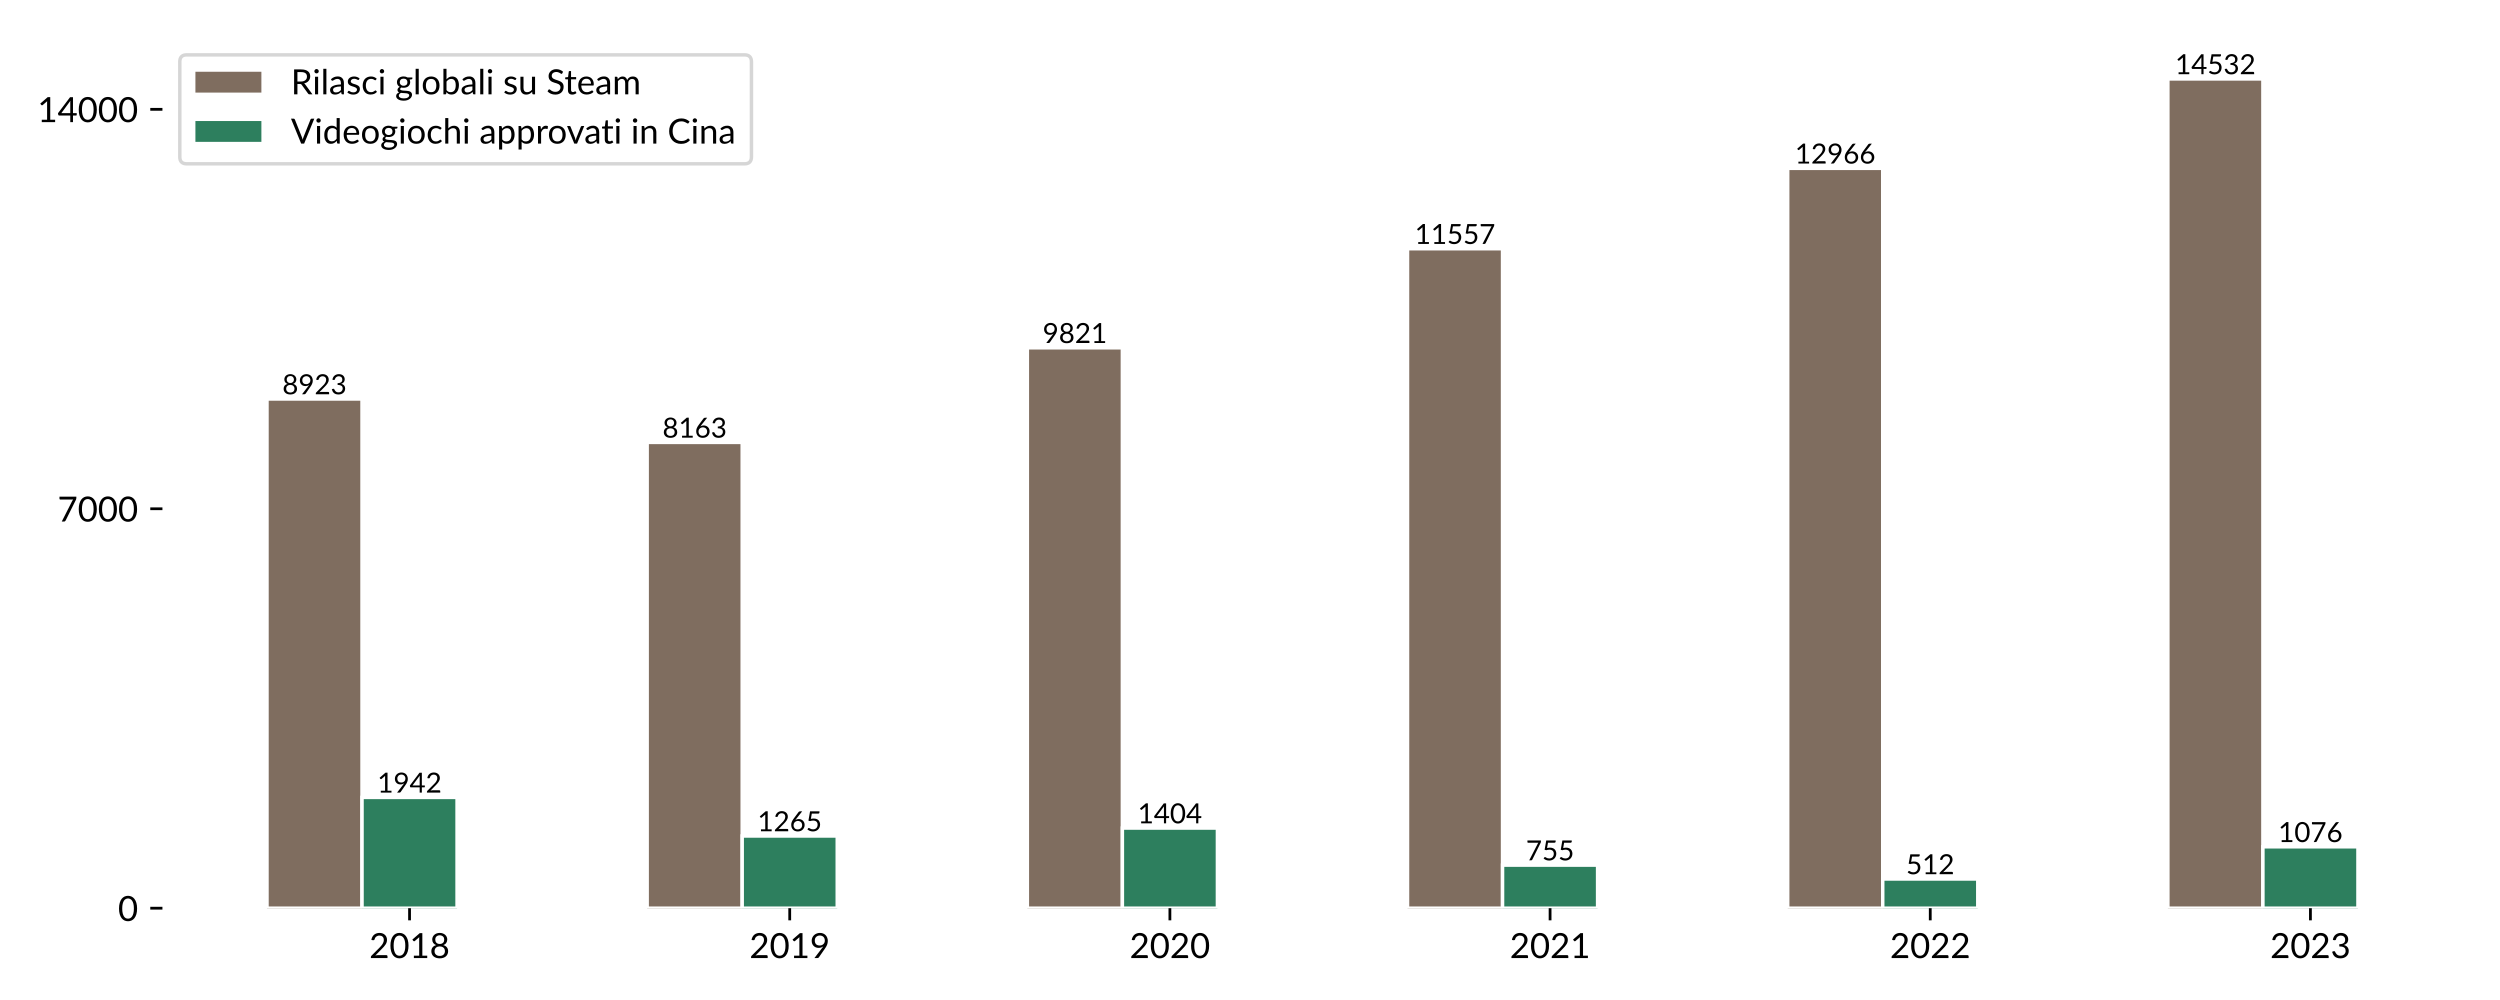
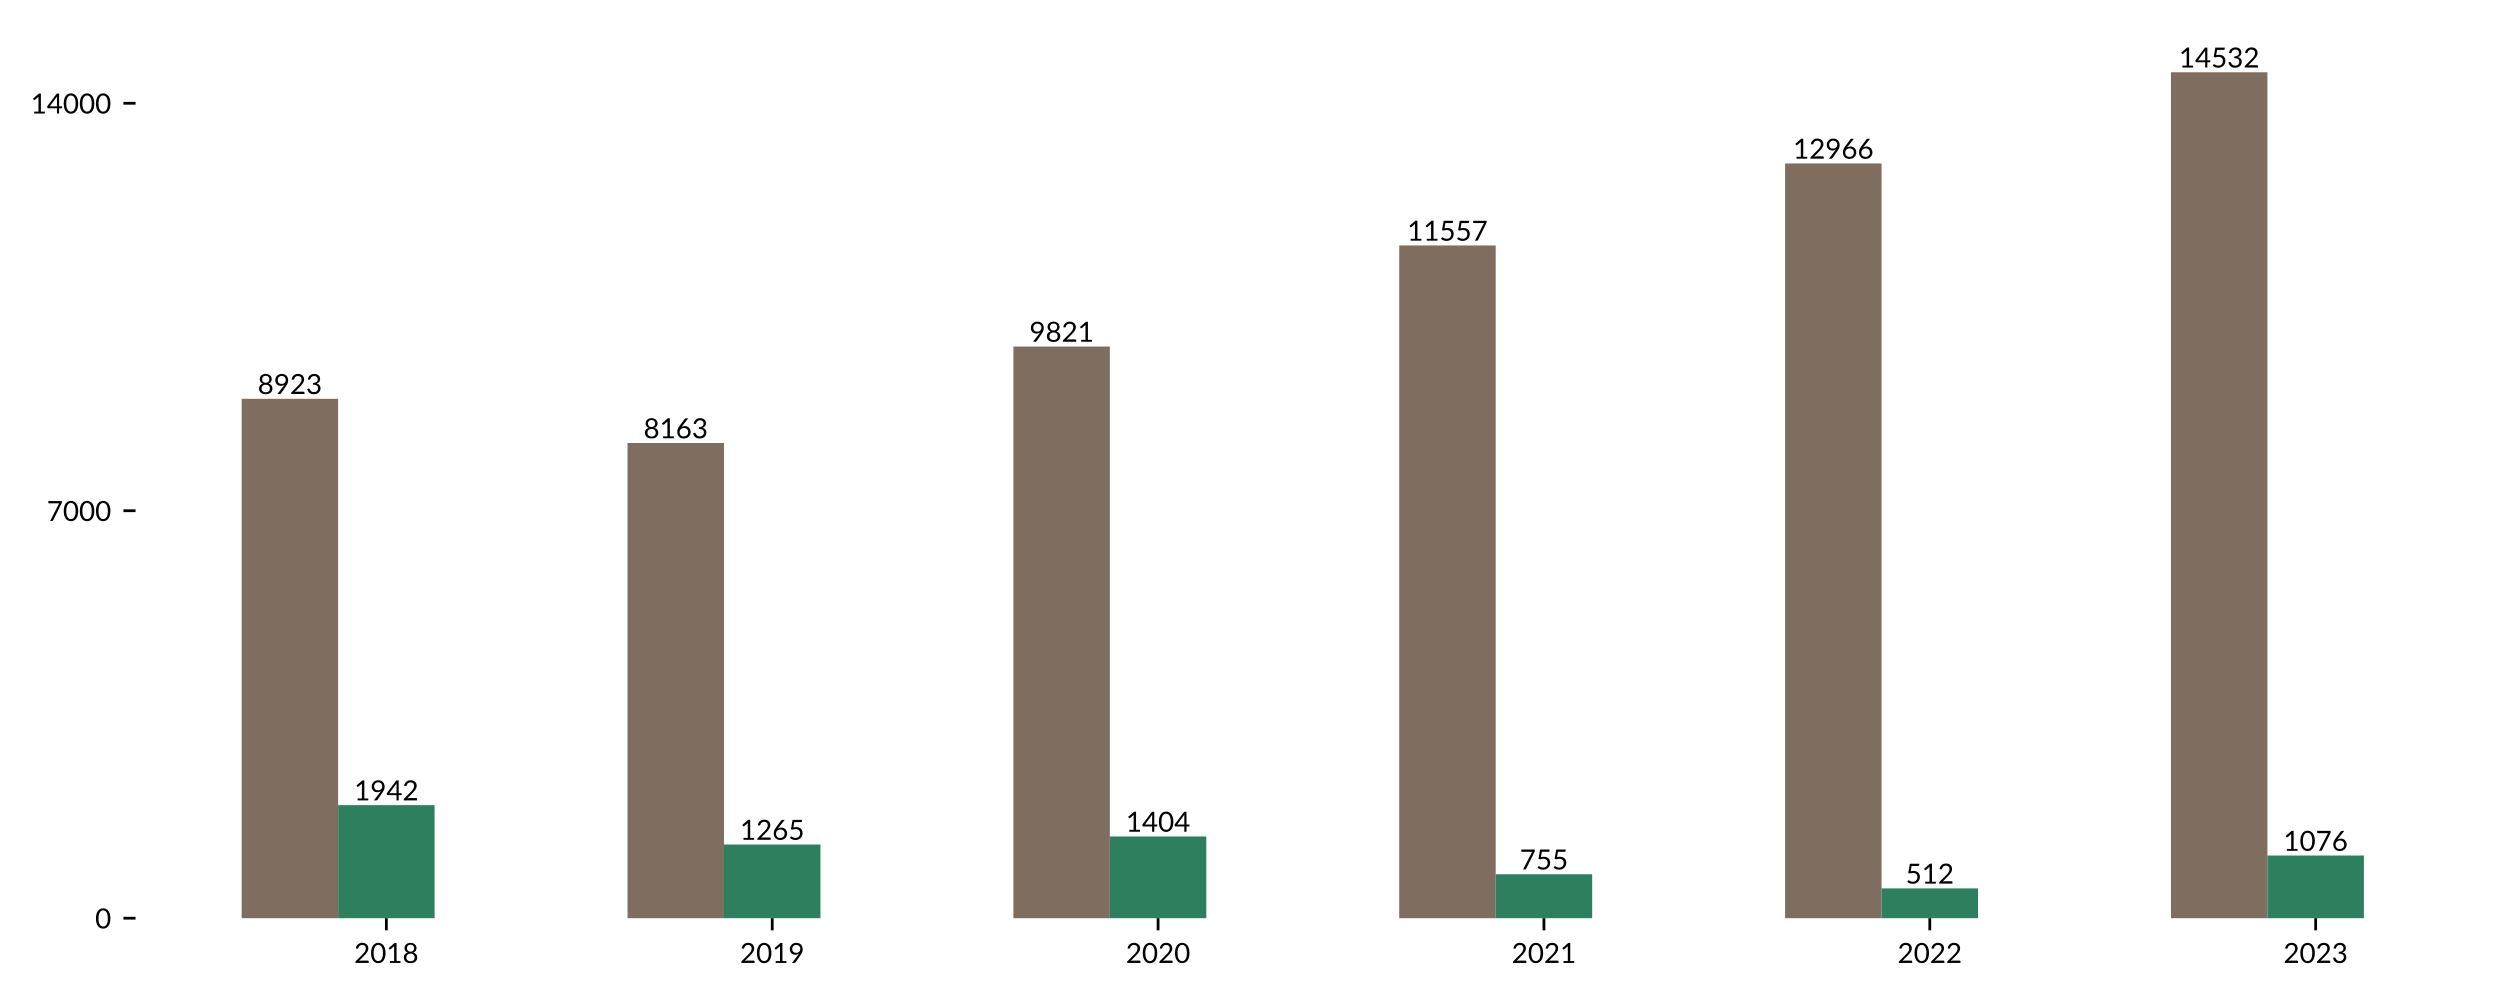
<svg xmlns="http://www.w3.org/2000/svg" xmlns:xlink="http://www.w3.org/1999/xlink" width="720pt" height="288pt" viewBox="0 0 720 288" version="1.1">
  <defs>
    <style type="text/css">*{stroke-linejoin: round; stroke-linecap: butt}</style>
  </defs>
  <g id="figure_1">
    <g id="patch_1">
      <path d="M 0 288  L 720 288  L 720 0  L 0 0  z " style="fill: #ffffff" />
    </g>
    <g id="axes_1">
      <g id="patch_2">
-         <path d="M 46.78 261.56  L 709.2 261.56  L 709.2 10.8  L 46.78 10.8  z " style="fill: #ffffff" />
+         <path d="M 39.04 264.44  L 711.36 264.44  L 711.36 8.64  L 39.04 8.64  L 39.04 264.44  z " style="fill: none; opacity: 0" />
      </g>
      <g id="patch_3">
-         <path d="M 76.89 261.56  L 104.263 261.56  L 104.263 114.919  L 76.89 114.919  z " clip-path="url(#pa97b9d5996)" style="fill: #7f6d5f; stroke: #ffffff; stroke-linejoin: miter" />
+         <path d="M 69.6 264.44  L 97.382 264.44  L 97.382 114.852  L 69.6 114.852  z " clip-path="url(#p65683d912c)" style="fill: #7f6d5f" />
      </g>
      <g id="patch_4">
-         <path d="M 186.381 261.56  L 213.754 261.56  L 213.754 127.409  L 186.381 127.409  z " clip-path="url(#pa97b9d5996)" style="fill: #7f6d5f; stroke: #ffffff; stroke-linejoin: miter" />
+         <path d="M 180.727 264.44  L 208.509 264.44  L 208.509 127.593  L 180.727 127.593  z " clip-path="url(#p65683d912c)" style="fill: #7f6d5f" />
      </g>
      <g id="patch_5">
-         <path d="M 295.872 261.56  L 323.245 261.56  L 323.245 100.162  L 295.872 100.162  z " clip-path="url(#pa97b9d5996)" style="fill: #7f6d5f; stroke: #ffffff; stroke-linejoin: miter" />
+         <path d="M 291.855 264.44  L 319.636 264.44  L 319.636 99.798  L 291.855 99.798  z " clip-path="url(#p65683d912c)" style="fill: #7f6d5f" />
      </g>
      <g id="patch_6">
-         <path d="M 405.363 261.56  L 432.735 261.56  L 432.735 71.632  L 405.363 71.632  z " clip-path="url(#pa97b9d5996)" style="fill: #7f6d5f; stroke: #ffffff; stroke-linejoin: miter" />
+         <path d="M 402.982 264.44  L 430.764 264.44  L 430.764 70.695  L 402.982 70.695  z " clip-path="url(#p65683d912c)" style="fill: #7f6d5f" />
      </g>
      <g id="patch_7">
-         <path d="M 514.854 261.56  L 542.226 261.56  L 542.226 48.477  L 514.854 48.477  z " clip-path="url(#pa97b9d5996)" style="fill: #7f6d5f; stroke: #ffffff; stroke-linejoin: miter" />
+         <path d="M 514.109 264.44  L 541.891 264.44  L 541.891 47.074  L 514.109 47.074  z " clip-path="url(#p65683d912c)" style="fill: #7f6d5f" />
      </g>
      <g id="patch_8">
-         <path d="M 624.345 261.56  L 651.717 261.56  L 651.717 22.741  L 624.345 22.741  z " clip-path="url(#pa97b9d5996)" style="fill: #7f6d5f; stroke: #ffffff; stroke-linejoin: miter" />
+         <path d="M 625.236 264.44  L 653.018 264.44  L 653.018 20.821  L 625.236 20.821  z " clip-path="url(#p65683d912c)" style="fill: #7f6d5f" />
      </g>
      <g id="patch_9">
-         <path d="M 104.263 261.56  L 131.635 261.56  L 131.635 229.645  L 104.263 229.645  z " clip-path="url(#pa97b9d5996)" style="fill: #2d7f5e; stroke: #ffffff; stroke-linejoin: miter" />
+         <path d="M 97.382 264.44  L 125.164 264.44  L 125.164 231.884  L 97.382 231.884  z " clip-path="url(#p65683d912c)" style="fill: #2d7f5e" />
      </g>
      <g id="patch_10">
-         <path d="M 213.754 261.56  L 241.126 261.56  L 241.126 240.771  L 213.754 240.771  z " clip-path="url(#pa97b9d5996)" style="fill: #2d7f5e; stroke: #ffffff; stroke-linejoin: miter" />
+         <path d="M 208.509 264.44  L 236.291 264.44  L 236.291 243.233  L 208.509 243.233  z " clip-path="url(#p65683d912c)" style="fill: #2d7f5e" />
      </g>
      <g id="patch_11">
-         <path d="M 323.245 261.56  L 350.617 261.56  L 350.617 238.487  L 323.245 238.487  z " clip-path="url(#pa97b9d5996)" style="fill: #2d7f5e; stroke: #ffffff; stroke-linejoin: miter" />
+         <path d="M 319.636 264.44  L 347.418 264.44  L 347.418 240.903  L 319.636 240.903  z " clip-path="url(#p65683d912c)" style="fill: #2d7f5e" />
      </g>
      <g id="patch_12">
-         <path d="M 432.735 261.56  L 460.108 261.56  L 460.108 249.152  L 432.735 249.152  z " clip-path="url(#pa97b9d5996)" style="fill: #2d7f5e; stroke: #ffffff; stroke-linejoin: miter" />
+         <path d="M 430.764 264.44  L 458.545 264.44  L 458.545 251.783  L 430.764 251.783  z " clip-path="url(#p65683d912c)" style="fill: #2d7f5e" />
      </g>
      <g id="patch_13">
-         <path d="M 542.226 261.56  L 569.599 261.56  L 569.599 253.146  L 542.226 253.146  z " clip-path="url(#pa97b9d5996)" style="fill: #2d7f5e; stroke: #ffffff; stroke-linejoin: miter" />
+         <path d="M 541.891 264.44  L 569.673 264.44  L 569.673 255.857  L 541.891 255.857  z " clip-path="url(#p65683d912c)" style="fill: #2d7f5e" />
      </g>
      <g id="patch_14">
-         <path d="M 651.717 261.56  L 679.09 261.56  L 679.09 243.877  L 651.717 243.877  z " clip-path="url(#pa97b9d5996)" style="fill: #2d7f5e; stroke: #ffffff; stroke-linejoin: miter" />
+         <path d="M 653.018 264.44  L 680.8 264.44  L 680.8 246.402  L 653.018 246.402  z " clip-path="url(#p65683d912c)" style="fill: #2d7f5e" />
      </g>
      <g id="matplotlib.axis_1">
        <g id="xtick_1">
          <g id="line2d_1">
            <defs>
-               <path id="m1e571881f1" d="M 0 0  L 0 3.5  " style="stroke: #000000; stroke-width: 0.8" />
+               <path id="maa64f10be1" d="M 0 0  L 0 3.5  " style="stroke: #000000; stroke-width: 0.8" />
            </defs>
            <g>
-               <use xlink:href="#m1e571881f1" x="117.949" y="261.56" style="stroke: #000000; stroke-width: 0.8" />
+               <use xlink:href="#maa64f10be1" x="111.273" y="264.44" style="stroke: #000000; stroke-width: 0.8" />
            </g>
          </g>
          <g id="text_1">
-             <text style="font: 10px 'Lato', sans-serif; text-anchor: middle" x="117.949" y="275.926" transform="rotate(-0 117.9491 275.9256)">2018</text>
+             <text style="font: 8px 'Lato', sans-serif; text-anchor: middle" x="111.273" y="277.332" transform="rotate(-0 111.2727 277.3325)">2018</text>
          </g>
        </g>
        <g id="xtick_2">
          <g id="line2d_2">
            <g>
-               <use xlink:href="#m1e571881f1" x="227.44" y="261.56" style="stroke: #000000; stroke-width: 0.8" />
+               <use xlink:href="#maa64f10be1" x="222.4" y="264.44" style="stroke: #000000; stroke-width: 0.8" />
            </g>
          </g>
          <g id="text_2">
-             <text style="font: 10px 'Lato', sans-serif; text-anchor: middle" x="227.44" y="275.926" transform="rotate(-0 227.44 275.9256)">2019</text>
+             <text style="font: 8px 'Lato', sans-serif; text-anchor: middle" x="222.4" y="277.332" transform="rotate(-0 222.4 277.3325)">2019</text>
          </g>
        </g>
        <g id="xtick_3">
          <g id="line2d_3">
            <g>
-               <use xlink:href="#m1e571881f1" x="336.931" y="261.56" style="stroke: #000000; stroke-width: 0.8" />
+               <use xlink:href="#maa64f10be1" x="333.527" y="264.44" style="stroke: #000000; stroke-width: 0.8" />
            </g>
          </g>
          <g id="text_3">
-             <text style="font: 10px 'Lato', sans-serif; text-anchor: middle" x="336.931" y="275.926" transform="rotate(-0 336.9309 275.9256)">2020</text>
+             <text style="font: 8px 'Lato', sans-serif; text-anchor: middle" x="333.527" y="277.332" transform="rotate(-0 333.5273 277.3325)">2020</text>
          </g>
        </g>
        <g id="xtick_4">
          <g id="line2d_4">
            <g>
-               <use xlink:href="#m1e571881f1" x="446.422" y="261.56" style="stroke: #000000; stroke-width: 0.8" />
+               <use xlink:href="#maa64f10be1" x="444.655" y="264.44" style="stroke: #000000; stroke-width: 0.8" />
            </g>
          </g>
          <g id="text_4">
-             <text style="font: 10px 'Lato', sans-serif; text-anchor: middle" x="446.422" y="275.926" transform="rotate(-0 446.4218 275.9256)">2021</text>
+             <text style="font: 8px 'Lato', sans-serif; text-anchor: middle" x="444.655" y="277.332" transform="rotate(-0 444.6545 277.3325)">2021</text>
          </g>
        </g>
        <g id="xtick_5">
          <g id="line2d_5">
            <g>
-               <use xlink:href="#m1e571881f1" x="555.913" y="261.56" style="stroke: #000000; stroke-width: 0.8" />
+               <use xlink:href="#maa64f10be1" x="555.782" y="264.44" style="stroke: #000000; stroke-width: 0.8" />
            </g>
          </g>
          <g id="text_5">
-             <text style="font: 10px 'Lato', sans-serif; text-anchor: middle" x="555.913" y="275.926" transform="rotate(-0 555.9127 275.9256)">2022</text>
+             <text style="font: 8px 'Lato', sans-serif; text-anchor: middle" x="555.782" y="277.332" transform="rotate(-0 555.7818 277.3325)">2022</text>
          </g>
        </g>
        <g id="xtick_6">
          <g id="line2d_6">
            <g>
-               <use xlink:href="#m1e571881f1" x="665.404" y="261.56" style="stroke: #000000; stroke-width: 0.8" />
+               <use xlink:href="#maa64f10be1" x="666.909" y="264.44" style="stroke: #000000; stroke-width: 0.8" />
            </g>
          </g>
          <g id="text_6">
-             <text style="font: 10px 'Lato', sans-serif; text-anchor: middle" x="665.404" y="275.926" transform="rotate(-0 665.4036 275.9256)">2023</text>
+             <text style="font: 8px 'Lato', sans-serif; text-anchor: middle" x="666.909" y="277.332" transform="rotate(-0 666.9091 277.3325)">2023</text>
          </g>
        </g>
      </g>
      <g id="matplotlib.axis_2">
        <g id="ytick_1">
          <g id="line2d_7">
            <defs>
-               <path id="md0f2b1295f" d="M 0 0  L -3.5 0  " style="stroke: #000000; stroke-width: 0.8" />
+               <path id="m5295525df4" d="M 0 0  L -3.5 0  " style="stroke: #000000; stroke-width: 0.8" />
            </defs>
            <g>
-               <use xlink:href="#md0f2b1295f" x="46.78" y="261.56" style="stroke: #000000; stroke-width: 0.8" />
+               <use xlink:href="#m5295525df4" x="39.04" y="264.44" style="stroke: #000000; stroke-width: 0.8" />
            </g>
          </g>
          <g id="text_7">
-             <text style="font: 10px 'Lato', sans-serif; text-anchor: end" x="39.78" y="265.243" transform="rotate(-0 39.78 265.2428)">0</text>
+             <text style="font: 8px 'Lato', sans-serif; text-anchor: end" x="32.04" y="267.386" transform="rotate(-0 32.04 267.3863)">0</text>
          </g>
        </g>
        <g id="ytick_2">
          <g id="line2d_8">
            <g>
-               <use xlink:href="#md0f2b1295f" x="46.78" y="146.522" style="stroke: #000000; stroke-width: 0.8" />
+               <use xlink:href="#m5295525df4" x="39.04" y="147.09" style="stroke: #000000; stroke-width: 0.8" />
            </g>
          </g>
          <g id="text_8">
-             <text style="font: 10px 'Lato', sans-serif; text-anchor: end" x="39.78" y="150.205" transform="rotate(-0 39.78 150.2047)">7000</text>
+             <text style="font: 8px 'Lato', sans-serif; text-anchor: end" x="32.04" y="150.036" transform="rotate(-0 32.04 150.036)">7000</text>
          </g>
        </g>
        <g id="ytick_3">
          <g id="line2d_9">
            <g>
-               <use xlink:href="#md0f2b1295f" x="46.78" y="31.484" style="stroke: #000000; stroke-width: 0.8" />
+               <use xlink:href="#m5295525df4" x="39.04" y="29.74" style="stroke: #000000; stroke-width: 0.8" />
            </g>
          </g>
          <g id="text_9">
-             <text style="font: 10px 'Lato', sans-serif; text-anchor: end" x="39.78" y="35.167" transform="rotate(-0 39.78 35.16666)">14000</text>
+             <text style="font: 8px 'Lato', sans-serif; text-anchor: end" x="32.04" y="32.686" transform="rotate(-0 32.04 32.68582)">14000</text>
          </g>
        </g>
      </g>
      <g id="text_10">
-         <text style="font: 8px 'Lato', sans-serif; text-anchor: middle" x="90.576" y="113.547" transform="rotate(-0 90.57636 113.5468)">8923</text>
+         <text style="font: 8px 'Lato', sans-serif; text-anchor: middle" x="83.491" y="113.48" transform="rotate(-0 83.49091 113.4795)">8923</text>
      </g>
      <g id="text_11">
-         <text style="font: 8px 'Lato', sans-serif; text-anchor: middle" x="200.067" y="126.037" transform="rotate(-0 200.0673 126.0367)">8163</text>
+         <text style="font: 8px 'Lato', sans-serif; text-anchor: middle" x="194.618" y="126.22" transform="rotate(-0 194.6182 126.2204)">8163</text>
      </g>
      <g id="text_12">
-         <text style="font: 8px 'Lato', sans-serif; text-anchor: middle" x="309.558" y="98.789" transform="rotate(-0 309.5582 98.78908)">9821</text>
+         <text style="font: 8px 'Lato', sans-serif; text-anchor: middle" x="305.745" y="98.425" transform="rotate(-0 305.7455 98.42515)">9821</text>
      </g>
      <g id="text_13">
-         <text style="font: 8px 'Lato', sans-serif; text-anchor: middle" x="419.049" y="70.26" transform="rotate(-0 419.0491 70.25964)">11557</text>
+         <text style="font: 8px 'Lato', sans-serif; text-anchor: middle" x="416.873" y="69.322" transform="rotate(-0 416.8727 69.32229)">11557</text>
      </g>
      <g id="text_14">
-         <text style="font: 8px 'Lato', sans-serif; text-anchor: middle" x="528.54" y="47.104" transform="rotate(-0 528.54 47.10411)">12966</text>
+         <text style="font: 8px 'Lato', sans-serif; text-anchor: middle" x="528" y="45.701" transform="rotate(-0 528 45.70137)">12966</text>
      </g>
      <g id="text_15">
-         <text style="font: 8px 'Lato', sans-serif; text-anchor: middle" x="638.031" y="21.368" transform="rotate(-0 638.0309 21.36845)">14532</text>
+         <text style="font: 8px 'Lato', sans-serif; text-anchor: middle" x="639.127" y="19.448" transform="rotate(-0 639.1273 19.44845)">14532</text>
      </g>
      <g id="text_16">
-         <text style="font: 8px 'Lato', sans-serif; text-anchor: middle" x="117.949" y="228.273" transform="rotate(-0 117.9491 228.2727)">1942</text>
+         <text style="font: 8px 'Lato', sans-serif; text-anchor: middle" x="111.273" y="230.511" transform="rotate(-0 111.2727 230.5112)">1942</text>
      </g>
      <g id="text_17">
-         <text style="font: 8px 'Lato', sans-serif; text-anchor: middle" x="227.44" y="239.398" transform="rotate(-0 227.44 239.3985)">1265</text>
+         <text style="font: 8px 'Lato', sans-serif; text-anchor: middle" x="222.4" y="241.861" transform="rotate(-0 222.4 241.8606)">1265</text>
      </g>
      <g id="text_18">
-         <text style="font: 8px 'Lato', sans-serif; text-anchor: middle" x="336.931" y="237.114" transform="rotate(-0 336.9309 237.1141)">1404</text>
+         <text style="font: 8px 'Lato', sans-serif; text-anchor: middle" x="333.527" y="239.53" transform="rotate(-0 333.5273 239.5304)">1404</text>
      </g>
      <g id="text_19">
-         <text style="font: 8px 'Lato', sans-serif; text-anchor: middle" x="446.422" y="247.78" transform="rotate(-0 446.4218 247.7798)">755</text>
+         <text style="font: 8px 'Lato', sans-serif; text-anchor: middle" x="444.655" y="250.41" transform="rotate(-0 444.6545 250.4104)">755</text>
      </g>
      <g id="text_20">
-         <text style="font: 8px 'Lato', sans-serif; text-anchor: middle" x="555.913" y="251.773" transform="rotate(-0 555.9127 251.7733)">512</text>
+         <text style="font: 8px 'Lato', sans-serif; text-anchor: middle" x="555.782" y="254.484" transform="rotate(-0 555.7818 254.4842)">512</text>
      </g>
      <g id="text_21">
-         <text style="font: 8px 'Lato', sans-serif; text-anchor: middle" x="665.404" y="242.505" transform="rotate(-0 665.4036 242.5045)">1076</text>
-       </g>
-       <g id="legend_1">
-         <g id="patch_15">
-           <path d="M 53.78 47.181  L 214.417 47.181  Q 216.417 47.181 216.417 45.181  L 216.417 17.8  Q 216.417 15.8 214.417 15.8  L 53.78 15.8  Q 51.78 15.8 51.78 17.8  L 51.78 45.181  Q 51.78 47.181 53.78 47.181  z " style="fill: #ffffff; opacity: 0.8; stroke: #cccccc; stroke-linejoin: miter" />
-         </g>
-         <g id="patch_16">
-           <path d="M 55.78 27.166  L 75.78 27.166  L 75.78 20.166  L 55.78 20.166  z " style="fill: #7f6d5f; stroke: #ffffff; stroke-linejoin: miter" />
-         </g>
-         <g id="text_22">
-           <text style="font: 10px 'Lato', sans-serif; text-anchor: start" x="83.78" y="27.166" transform="rotate(-0 83.78 27.16562)">Rilasci globali su Steam</text>
-         </g>
-         <g id="patch_17">
-           <path d="M 55.78 41.356  L 75.78 41.356  L 75.78 34.356  L 55.78 34.356  z " style="fill: #2d7f5e; stroke: #ffffff; stroke-linejoin: miter" />
-         </g>
-         <g id="text_23">
-           <text style="font: 10px 'Lato', sans-serif; text-anchor: start" x="83.78" y="41.356" transform="rotate(-0 83.78 41.35625)">Videogiochi approvati in Cina</text>
-         </g>
+         <text style="font: 8px 'Lato', sans-serif; text-anchor: middle" x="666.909" y="245.029" transform="rotate(-0 666.9091 245.0291)">1076</text>
      </g>
    </g>
  </g>
  <defs>
-     <clipPath id="pa97b9d5996">
-       <rect x="46.78" y="10.8" width="662.42" height="250.76" />
+     <clipPath id="p65683d912c">
+       <rect x="39.04" y="8.64" width="672.32" height="255.8" />
    </clipPath>
  </defs>
</svg>
